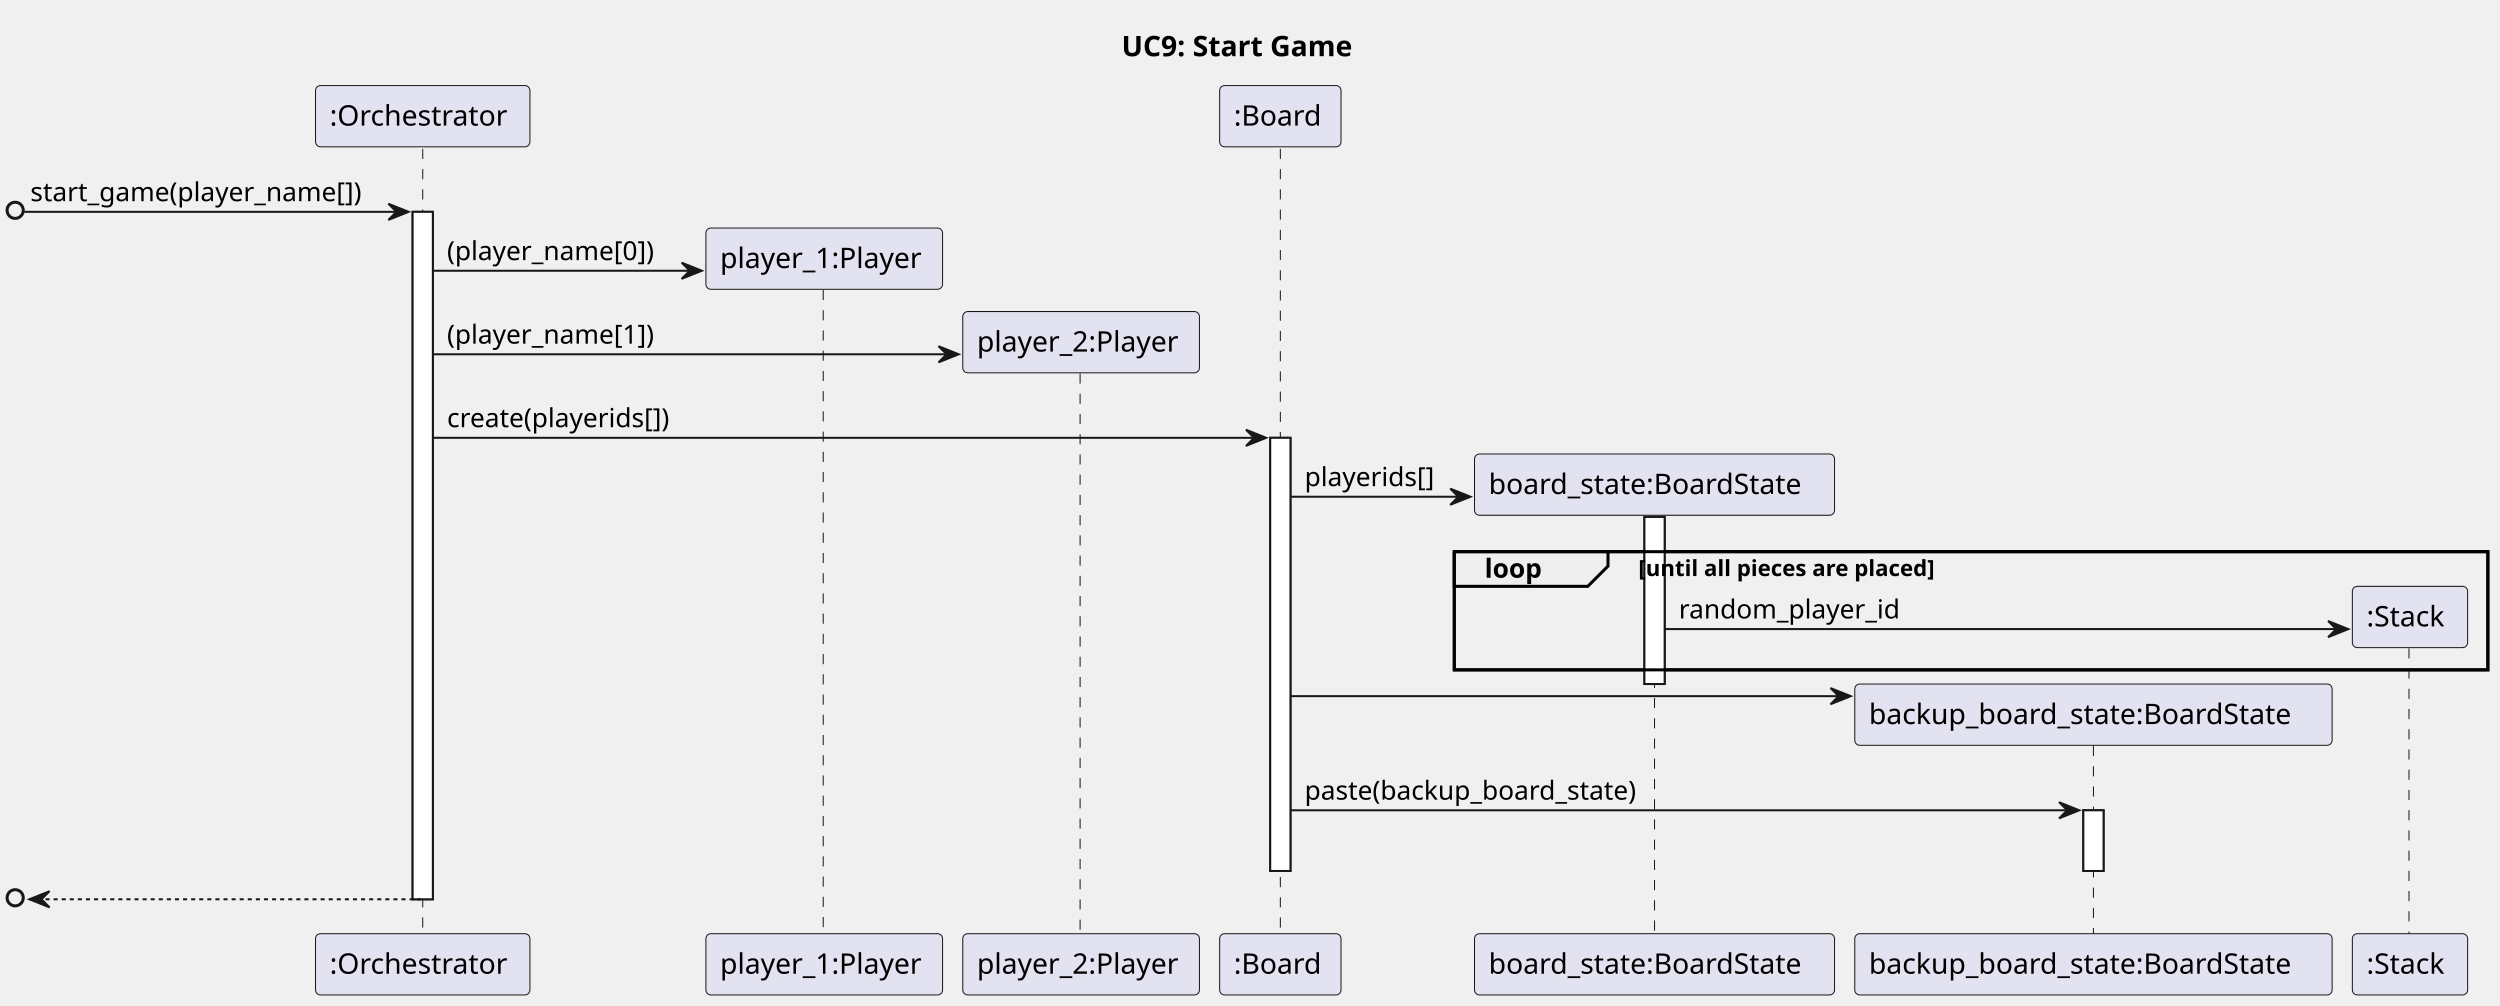
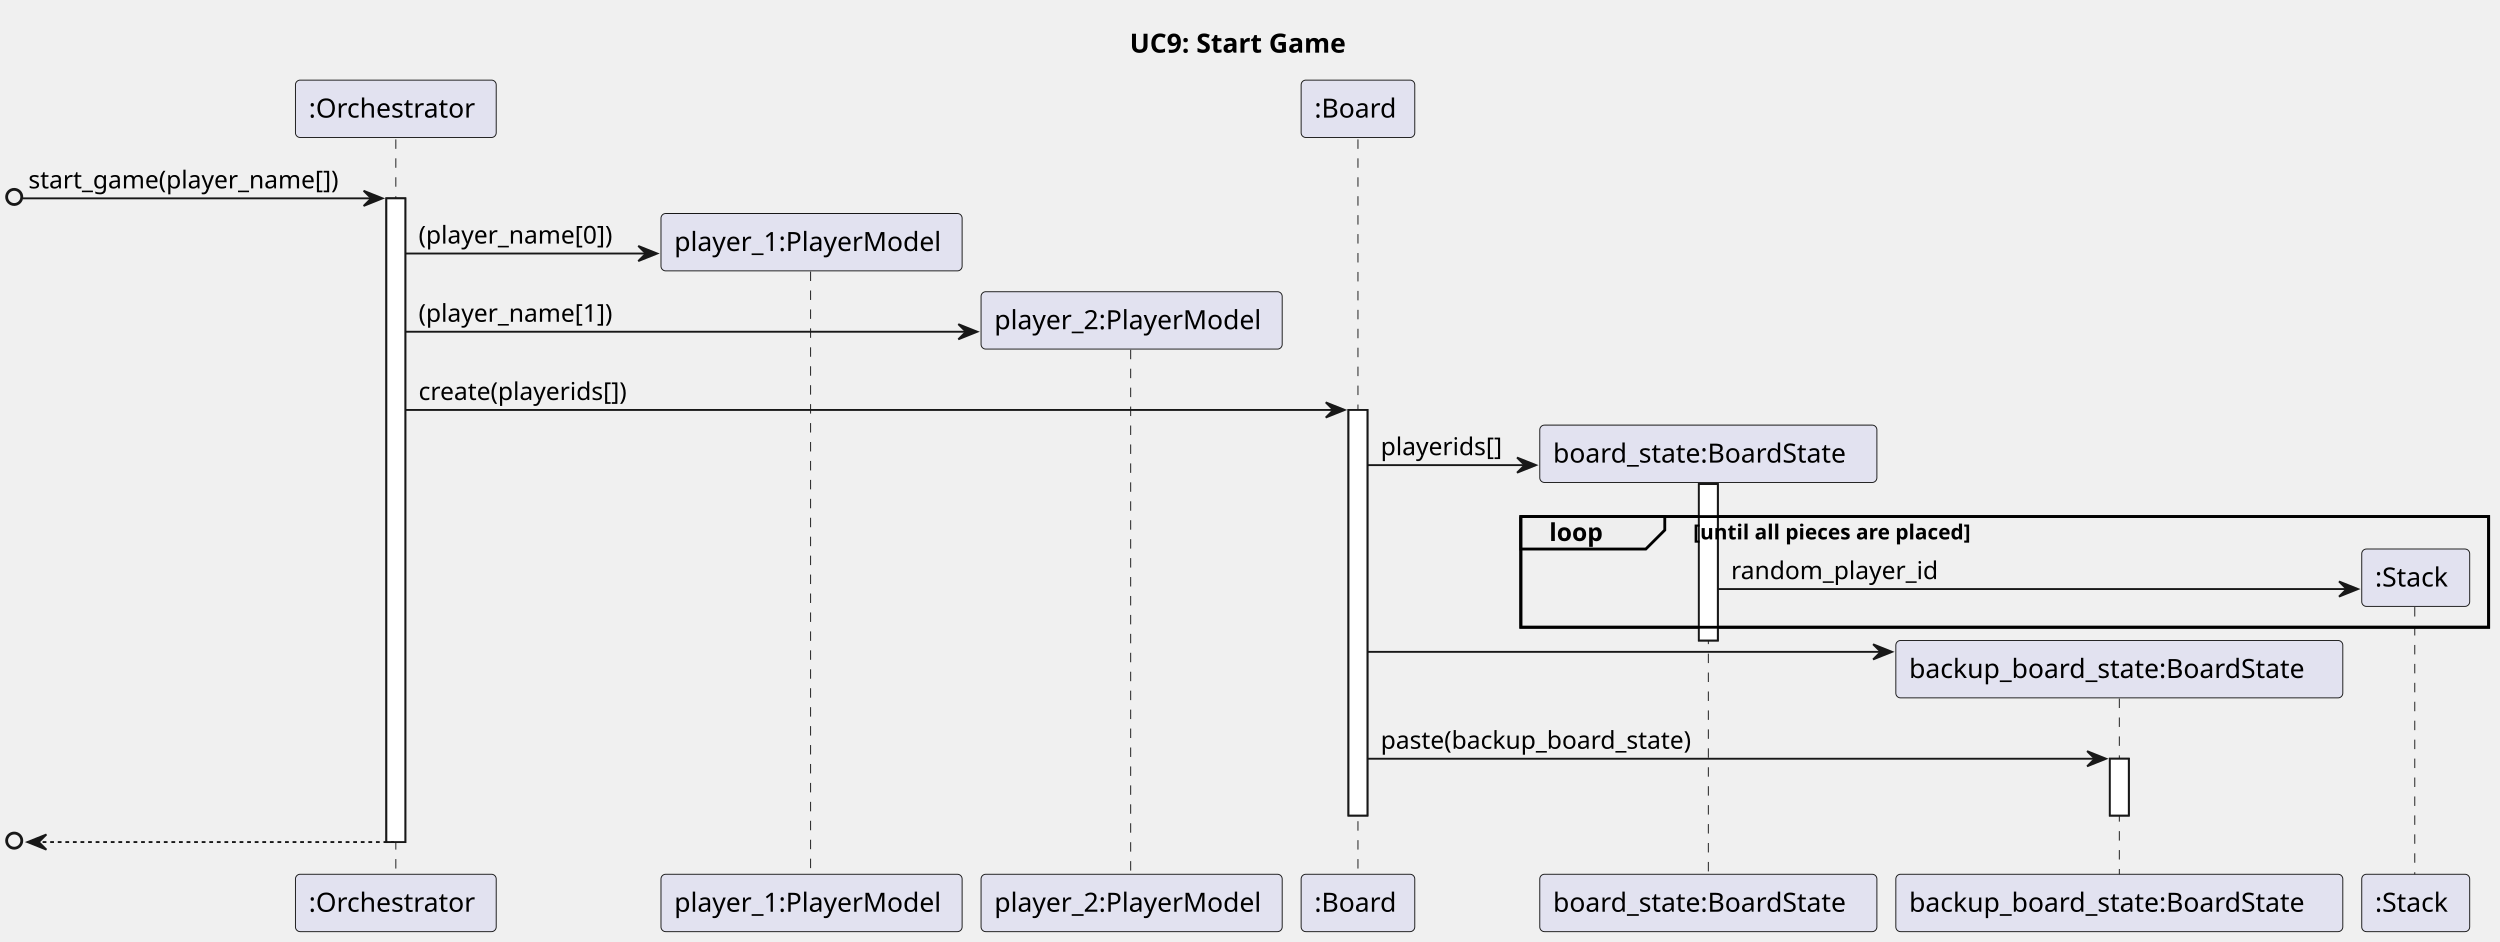
- <svg xmlns="http://www.w3.org/2000/svg" contentStyleType="text/css" height="497px" preserveAspectRatio="none" style="width:1236px;height:497px;background:#FFFFFF;" version="1.1" viewBox="0 0 1236 497" width="1236px" zoomAndPan="magnify">
+ <svg xmlns="http://www.w3.org/2000/svg" contentStyleType="text/css" height="497px" preserveAspectRatio="none" style="width:1320px;height:497px;background:#FFFFFF;" version="1.1" viewBox="0 0 1320 497" width="1320px" zoomAndPan="magnify">
  <defs />
  <g>
-     <text fill="#000000" font-family="sans-serif" font-size="14" font-weight="bold" lengthAdjust="spacing" textLength="130" x="554.5" y="27.797">UC9: Start Game</text>
+     <text fill="#000000" font-family="sans-serif" font-size="14" font-weight="bold" lengthAdjust="spacing" textLength="130" x="596.5" y="27.797">UC9: Start Game</text>
    <rect fill="#FFFFFF" height="339.883" style="stroke:#181818;stroke-width:1.0;" width="10" x="204" y="104.727" />
-     <rect fill="#FFFFFF" height="214.156" style="stroke:#181818;stroke-width:1.0;" width="10" x="628" y="216.453" />
-     <rect fill="#FFFFFF" height="82.594" style="stroke:#181818;stroke-width:1.0;" width="10" x="813" y="255.586" />
-     <rect fill="#FFFFFF" height="30" style="stroke:#181818;stroke-width:1.0;" width="10" x="1030" y="400.609" />
-     <rect fill="none" height="58.43" style="stroke:#000000;stroke-width:1.5;" width="511" x="719" y="272.75" />
+     <rect fill="#FFFFFF" height="214.156" style="stroke:#181818;stroke-width:1.0;" width="10" x="712" y="216.453" />
+     <rect fill="#FFFFFF" height="82.594" style="stroke:#181818;stroke-width:1.0;" width="10" x="897" y="255.586" />
+     <rect fill="#FFFFFF" height="30" style="stroke:#181818;stroke-width:1.0;" width="10" x="1114" y="400.609" />
+     <rect fill="none" height="58.43" style="stroke:#000000;stroke-width:1.5;" width="511" x="803" y="272.75" />
    <line style="stroke:#181818;stroke-width:0.5;stroke-dasharray:5.0,5.0;" x1="209" x2="209" y1="73.594" y2="462.609" />
-     <line style="stroke:#181818;stroke-width:0.5;stroke-dasharray:5.0,5.0;" x1="407" x2="407" y1="143.375" y2="462.609" />
-     <line style="stroke:#181818;stroke-width:0.5;stroke-dasharray:5.0,5.0;" x1="534" x2="534" y1="184.672" y2="462.609" />
-     <line style="stroke:#181818;stroke-width:0.5;stroke-dasharray:5.0,5.0;" x1="633" x2="633" y1="73.594" y2="462.609" />
-     <line style="stroke:#181818;stroke-width:0.5;stroke-dasharray:5.0,5.0;" x1="818" x2="818" y1="255.102" y2="462.609" />
-     <line style="stroke:#181818;stroke-width:0.5;stroke-dasharray:5.0,5.0;" x1="1035" x2="1035" y1="368.828" y2="462.609" />
-     <line style="stroke:#181818;stroke-width:0.5;stroke-dasharray:5.0,5.0;" x1="1191" x2="1191" y1="320.531" y2="462.609" />
+     <line style="stroke:#181818;stroke-width:0.5;stroke-dasharray:5.0,5.0;" x1="428" x2="428" y1="143.375" y2="462.609" />
+     <line style="stroke:#181818;stroke-width:0.5;stroke-dasharray:5.0,5.0;" x1="597" x2="597" y1="184.672" y2="462.609" />
+     <line style="stroke:#181818;stroke-width:0.5;stroke-dasharray:5.0,5.0;" x1="717" x2="717" y1="73.594" y2="462.609" />
+     <line style="stroke:#181818;stroke-width:0.5;stroke-dasharray:5.0,5.0;" x1="902" x2="902" y1="255.102" y2="462.609" />
+     <line style="stroke:#181818;stroke-width:0.5;stroke-dasharray:5.0,5.0;" x1="1119" x2="1119" y1="368.828" y2="462.609" />
+     <line style="stroke:#181818;stroke-width:0.5;stroke-dasharray:5.0,5.0;" x1="1275" x2="1275" y1="320.531" y2="462.609" />
    <rect fill="#E2E2F0" height="30.297" rx="2.5" ry="2.5" style="stroke:#181818;stroke-width:0.5;" width="106" x="156" y="42.297" />
    <text fill="#000000" font-family="sans-serif" font-size="14" lengthAdjust="spacing" textLength="92" x="163" y="62.094">:Orchestrator</text>
    <rect fill="#E2E2F0" height="30.297" rx="2.5" ry="2.5" style="stroke:#181818;stroke-width:0.5;" width="106" x="156" y="461.609" />
    <text fill="#000000" font-family="sans-serif" font-size="14" lengthAdjust="spacing" textLength="92" x="163" y="481.406">:Orchestrator</text>
-     <rect fill="#E2E2F0" height="30.297" rx="2.5" ry="2.5" style="stroke:#181818;stroke-width:0.5;" width="117" x="349" y="461.609" />
-     <text fill="#000000" font-family="sans-serif" font-size="14" lengthAdjust="spacing" textLength="103" x="356" y="481.406">player_1:Player</text>
-     <rect fill="#E2E2F0" height="30.297" rx="2.5" ry="2.5" style="stroke:#181818;stroke-width:0.5;" width="117" x="476" y="461.609" />
-     <text fill="#000000" font-family="sans-serif" font-size="14" lengthAdjust="spacing" textLength="103" x="483" y="481.406">player_2:Player</text>
-     <rect fill="#E2E2F0" height="30.297" rx="2.5" ry="2.5" style="stroke:#181818;stroke-width:0.5;" width="60" x="603" y="42.297" />
-     <text fill="#000000" font-family="sans-serif" font-size="14" lengthAdjust="spacing" textLength="46" x="610" y="62.094">:Board</text>
-     <rect fill="#E2E2F0" height="30.297" rx="2.5" ry="2.5" style="stroke:#181818;stroke-width:0.5;" width="60" x="603" y="461.609" />
-     <text fill="#000000" font-family="sans-serif" font-size="14" lengthAdjust="spacing" textLength="46" x="610" y="481.406">:Board</text>
-     <rect fill="#E2E2F0" height="30.297" rx="2.5" ry="2.5" style="stroke:#181818;stroke-width:0.5;" width="178" x="729" y="461.609" />
-     <text fill="#000000" font-family="sans-serif" font-size="14" lengthAdjust="spacing" textLength="164" x="736" y="481.406">board_state:BoardState</text>
-     <rect fill="#E2E2F0" height="30.297" rx="2.5" ry="2.5" style="stroke:#181818;stroke-width:0.5;" width="236" x="917" y="461.609" />
-     <text fill="#000000" font-family="sans-serif" font-size="14" lengthAdjust="spacing" textLength="222" x="924" y="481.406">backup_board_state:BoardState</text>
-     <rect fill="#E2E2F0" height="30.297" rx="2.5" ry="2.5" style="stroke:#181818;stroke-width:0.5;" width="57" x="1163" y="461.609" />
-     <text fill="#000000" font-family="sans-serif" font-size="14" lengthAdjust="spacing" textLength="43" x="1170" y="481.406">:Stack</text>
+     <rect fill="#E2E2F0" height="30.297" rx="2.5" ry="2.5" style="stroke:#181818;stroke-width:0.5;" width="159" x="349" y="461.609" />
+     <text fill="#000000" font-family="sans-serif" font-size="14" lengthAdjust="spacing" textLength="145" x="356" y="481.406">player_1:PlayerModel</text>
+     <rect fill="#E2E2F0" height="30.297" rx="2.5" ry="2.5" style="stroke:#181818;stroke-width:0.5;" width="159" x="518" y="461.609" />
+     <text fill="#000000" font-family="sans-serif" font-size="14" lengthAdjust="spacing" textLength="145" x="525" y="481.406">player_2:PlayerModel</text>
+     <rect fill="#E2E2F0" height="30.297" rx="2.5" ry="2.5" style="stroke:#181818;stroke-width:0.5;" width="60" x="687" y="42.297" />
+     <text fill="#000000" font-family="sans-serif" font-size="14" lengthAdjust="spacing" textLength="46" x="694" y="62.094">:Board</text>
+     <rect fill="#E2E2F0" height="30.297" rx="2.5" ry="2.5" style="stroke:#181818;stroke-width:0.5;" width="60" x="687" y="461.609" />
+     <text fill="#000000" font-family="sans-serif" font-size="14" lengthAdjust="spacing" textLength="46" x="694" y="481.406">:Board</text>
+     <rect fill="#E2E2F0" height="30.297" rx="2.5" ry="2.5" style="stroke:#181818;stroke-width:0.5;" width="178" x="813" y="461.609" />
+     <text fill="#000000" font-family="sans-serif" font-size="14" lengthAdjust="spacing" textLength="164" x="820" y="481.406">board_state:BoardState</text>
+     <rect fill="#E2E2F0" height="30.297" rx="2.5" ry="2.5" style="stroke:#181818;stroke-width:0.5;" width="236" x="1001" y="461.609" />
+     <text fill="#000000" font-family="sans-serif" font-size="14" lengthAdjust="spacing" textLength="222" x="1008" y="481.406">backup_board_state:BoardState</text>
+     <rect fill="#E2E2F0" height="30.297" rx="2.5" ry="2.5" style="stroke:#181818;stroke-width:0.5;" width="57" x="1247" y="461.609" />
+     <text fill="#000000" font-family="sans-serif" font-size="14" lengthAdjust="spacing" textLength="43" x="1254" y="481.406">:Stack</text>
    <rect fill="#FFFFFF" height="339.883" style="stroke:#181818;stroke-width:1.0;" width="10" x="204" y="104.727" />
-     <rect fill="#FFFFFF" height="214.156" style="stroke:#181818;stroke-width:1.0;" width="10" x="628" y="216.453" />
-     <rect fill="#FFFFFF" height="82.594" style="stroke:#181818;stroke-width:1.0;" width="10" x="813" y="255.586" />
-     <rect fill="#FFFFFF" height="30" style="stroke:#181818;stroke-width:1.0;" width="10" x="1030" y="400.609" />
+     <rect fill="#FFFFFF" height="214.156" style="stroke:#181818;stroke-width:1.0;" width="10" x="712" y="216.453" />
+     <rect fill="#FFFFFF" height="82.594" style="stroke:#181818;stroke-width:1.0;" width="10" x="897" y="255.586" />
+     <rect fill="#FFFFFF" height="30" style="stroke:#181818;stroke-width:1.0;" width="10" x="1114" y="400.609" />
    <ellipse cx="7.5" cy="103.977" fill="none" rx="4" ry="4" style="stroke:#181818;stroke-width:1.5;" />
    <polygon fill="#181818" points="192,100.727,202,104.727,192,108.727,196,104.727" style="stroke:#181818;stroke-width:1.0;" />
    <line style="stroke:#181818;stroke-width:1.0;" x1="12" x2="198" y1="104.727" y2="104.727" />
    <text fill="#000000" font-family="sans-serif" font-size="13" lengthAdjust="spacing" textLength="177" x="15" y="99.477">start_game(player_name[])</text>
    <polygon fill="#181818" points="337,129.859,347,133.859,337,137.859,341,133.859" style="stroke:#181818;stroke-width:1.0;" />
    <line style="stroke:#181818;stroke-width:1.0;" x1="214" x2="343" y1="133.859" y2="133.859" />
    <text fill="#000000" font-family="sans-serif" font-size="13" lengthAdjust="spacing" textLength="111" x="221" y="128.609">(player_name[0])</text>
-     <rect fill="#E2E2F0" height="30.297" rx="2.5" ry="2.5" style="stroke:#181818;stroke-width:0.5;" width="117" x="349" y="112.727" />
-     <text fill="#000000" font-family="sans-serif" font-size="14" lengthAdjust="spacing" textLength="103" x="356" y="132.523">player_1:Player</text>
-     <polygon fill="#181818" points="464,171.156,474,175.156,464,179.156,468,175.156" style="stroke:#181818;stroke-width:1.0;" />
-     <line style="stroke:#181818;stroke-width:1.0;" x1="214" x2="470" y1="175.156" y2="175.156" />
+     <rect fill="#E2E2F0" height="30.297" rx="2.5" ry="2.5" style="stroke:#181818;stroke-width:0.5;" width="159" x="349" y="112.727" />
+     <text fill="#000000" font-family="sans-serif" font-size="14" lengthAdjust="spacing" textLength="145" x="356" y="132.523">player_1:PlayerModel</text>
+     <polygon fill="#181818" points="506,171.156,516,175.156,506,179.156,510,175.156" style="stroke:#181818;stroke-width:1.0;" />
+     <line style="stroke:#181818;stroke-width:1.0;" x1="214" x2="512" y1="175.156" y2="175.156" />
    <text fill="#000000" font-family="sans-serif" font-size="13" lengthAdjust="spacing" textLength="111" x="221" y="169.906">(player_name[1])</text>
-     <rect fill="#E2E2F0" height="30.297" rx="2.5" ry="2.5" style="stroke:#181818;stroke-width:0.5;" width="117" x="476" y="154.023" />
-     <text fill="#000000" font-family="sans-serif" font-size="14" lengthAdjust="spacing" textLength="103" x="483" y="173.82">player_2:Player</text>
-     <polygon fill="#181818" points="616,212.453,626,216.453,616,220.453,620,216.453" style="stroke:#181818;stroke-width:1.0;" />
-     <line style="stroke:#181818;stroke-width:1.0;" x1="214" x2="622" y1="216.453" y2="216.453" />
+     <rect fill="#E2E2F0" height="30.297" rx="2.5" ry="2.5" style="stroke:#181818;stroke-width:0.5;" width="159" x="518" y="154.023" />
+     <text fill="#000000" font-family="sans-serif" font-size="14" lengthAdjust="spacing" textLength="145" x="525" y="173.82">player_2:PlayerModel</text>
+     <polygon fill="#181818" points="700,212.453,710,216.453,700,220.453,704,216.453" style="stroke:#181818;stroke-width:1.0;" />
+     <line style="stroke:#181818;stroke-width:1.0;" x1="214" x2="706" y1="216.453" y2="216.453" />
    <text fill="#000000" font-family="sans-serif" font-size="13" lengthAdjust="spacing" textLength="118" x="221" y="211.203">create(playerids[])</text>
-     <polygon fill="#181818" points="717,241.586,727,245.586,717,249.586,721,245.586" style="stroke:#181818;stroke-width:1.0;" />
-     <line style="stroke:#181818;stroke-width:1.0;" x1="638" x2="723" y1="245.586" y2="245.586" />
-     <text fill="#000000" font-family="sans-serif" font-size="13" lengthAdjust="spacing" textLength="67" x="645" y="240.336">playerids[]</text>
-     <rect fill="#E2E2F0" height="30.297" rx="2.5" ry="2.5" style="stroke:#181818;stroke-width:0.5;" width="178" x="729" y="224.453" />
-     <text fill="#000000" font-family="sans-serif" font-size="14" lengthAdjust="spacing" textLength="164" x="736" y="244.25">board_state:BoardState</text>
-     <path d="M719,272.75 L795,272.75 L795,279.883 L785,289.883 L719,289.883 L719,272.75 " fill="#EEEEEE" style="stroke:#000000;stroke-width:1.5;" />
-     <rect fill="none" height="58.43" style="stroke:#000000;stroke-width:1.5;" width="511" x="719" y="272.75" />
-     <text fill="#000000" font-family="sans-serif" font-size="13" font-weight="bold" lengthAdjust="spacing" textLength="31" x="734" y="285.633">loop</text>
-     <text fill="#000000" font-family="sans-serif" font-size="11" font-weight="bold" lengthAdjust="spacing" textLength="154" x="810" y="284.805">[until all pieces are placed]</text>
-     <polygon fill="#181818" points="1151,307.016,1161,311.016,1151,315.016,1155,311.016" style="stroke:#181818;stroke-width:1.0;" />
-     <line style="stroke:#181818;stroke-width:1.0;" x1="823" x2="1157" y1="311.016" y2="311.016" />
-     <text fill="#000000" font-family="sans-serif" font-size="13" lengthAdjust="spacing" textLength="114" x="830" y="305.766">random_player_id</text>
-     <rect fill="#E2E2F0" height="30.297" rx="2.5" ry="2.5" style="stroke:#181818;stroke-width:0.5;" width="57" x="1163" y="289.883" />
-     <text fill="#000000" font-family="sans-serif" font-size="14" lengthAdjust="spacing" textLength="43" x="1170" y="309.68">:Stack</text>
-     <polygon fill="#181818" points="905,340.18,915,344.18,905,348.18,909,344.18" style="stroke:#181818;stroke-width:1.0;" />
-     <line style="stroke:#181818;stroke-width:1.0;" x1="638" x2="911" y1="344.18" y2="344.18" />
-     <rect fill="#E2E2F0" height="30.297" rx="2.5" ry="2.5" style="stroke:#181818;stroke-width:0.5;" width="236" x="917" y="338.18" />
-     <text fill="#000000" font-family="sans-serif" font-size="14" lengthAdjust="spacing" textLength="222" x="924" y="357.977">backup_board_state:BoardState</text>
-     <polygon fill="#181818" points="1018,396.609,1028,400.609,1018,404.609,1022,400.609" style="stroke:#181818;stroke-width:1.0;" />
-     <line style="stroke:#181818;stroke-width:1.0;" x1="638" x2="1024" y1="400.609" y2="400.609" />
-     <text fill="#000000" font-family="sans-serif" font-size="13" lengthAdjust="spacing" textLength="176" x="645" y="395.359">paste(backup_board_state)</text>
+     <polygon fill="#181818" points="801,241.586,811,245.586,801,249.586,805,245.586" style="stroke:#181818;stroke-width:1.0;" />
+     <line style="stroke:#181818;stroke-width:1.0;" x1="722" x2="807" y1="245.586" y2="245.586" />
+     <text fill="#000000" font-family="sans-serif" font-size="13" lengthAdjust="spacing" textLength="67" x="729" y="240.336">playerids[]</text>
+     <rect fill="#E2E2F0" height="30.297" rx="2.5" ry="2.5" style="stroke:#181818;stroke-width:0.5;" width="178" x="813" y="224.453" />
+     <text fill="#000000" font-family="sans-serif" font-size="14" lengthAdjust="spacing" textLength="164" x="820" y="244.25">board_state:BoardState</text>
+     <path d="M803,272.75 L879,272.75 L879,279.883 L869,289.883 L803,289.883 L803,272.75 " fill="#EEEEEE" style="stroke:#000000;stroke-width:1.5;" />
+     <rect fill="none" height="58.43" style="stroke:#000000;stroke-width:1.5;" width="511" x="803" y="272.75" />
+     <text fill="#000000" font-family="sans-serif" font-size="13" font-weight="bold" lengthAdjust="spacing" textLength="31" x="818" y="285.633">loop</text>
+     <text fill="#000000" font-family="sans-serif" font-size="11" font-weight="bold" lengthAdjust="spacing" textLength="154" x="894" y="284.805">[until all pieces are placed]</text>
+     <polygon fill="#181818" points="1235,307.016,1245,311.016,1235,315.016,1239,311.016" style="stroke:#181818;stroke-width:1.0;" />
+     <line style="stroke:#181818;stroke-width:1.0;" x1="907" x2="1241" y1="311.016" y2="311.016" />
+     <text fill="#000000" font-family="sans-serif" font-size="13" lengthAdjust="spacing" textLength="114" x="914" y="305.766">random_player_id</text>
+     <rect fill="#E2E2F0" height="30.297" rx="2.5" ry="2.5" style="stroke:#181818;stroke-width:0.5;" width="57" x="1247" y="289.883" />
+     <text fill="#000000" font-family="sans-serif" font-size="14" lengthAdjust="spacing" textLength="43" x="1254" y="309.68">:Stack</text>
+     <polygon fill="#181818" points="989,340.18,999,344.18,989,348.18,993,344.18" style="stroke:#181818;stroke-width:1.0;" />
+     <line style="stroke:#181818;stroke-width:1.0;" x1="722" x2="995" y1="344.18" y2="344.18" />
+     <rect fill="#E2E2F0" height="30.297" rx="2.5" ry="2.5" style="stroke:#181818;stroke-width:0.5;" width="236" x="1001" y="338.18" />
+     <text fill="#000000" font-family="sans-serif" font-size="14" lengthAdjust="spacing" textLength="222" x="1008" y="357.977">backup_board_state:BoardState</text>
+     <polygon fill="#181818" points="1102,396.609,1112,400.609,1102,404.609,1106,400.609" style="stroke:#181818;stroke-width:1.0;" />
+     <line style="stroke:#181818;stroke-width:1.0;" x1="722" x2="1108" y1="400.609" y2="400.609" />
+     <text fill="#000000" font-family="sans-serif" font-size="13" lengthAdjust="spacing" textLength="176" x="729" y="395.359">paste(backup_board_state)</text>
    <ellipse cx="7.5" cy="443.859" fill="none" rx="4" ry="4" style="stroke:#181818;stroke-width:1.5;" />
    <polygon fill="#181818" points="24.5,440.609,14.5,444.609,24.5,448.609,20.5,444.609" style="stroke:#181818;stroke-width:1.0;" />
    <line style="stroke:#181818;stroke-width:1.0;stroke-dasharray:2.0,2.0;" x1="22.5" x2="208" y1="444.609" y2="444.609" />
  </g>
</svg>
